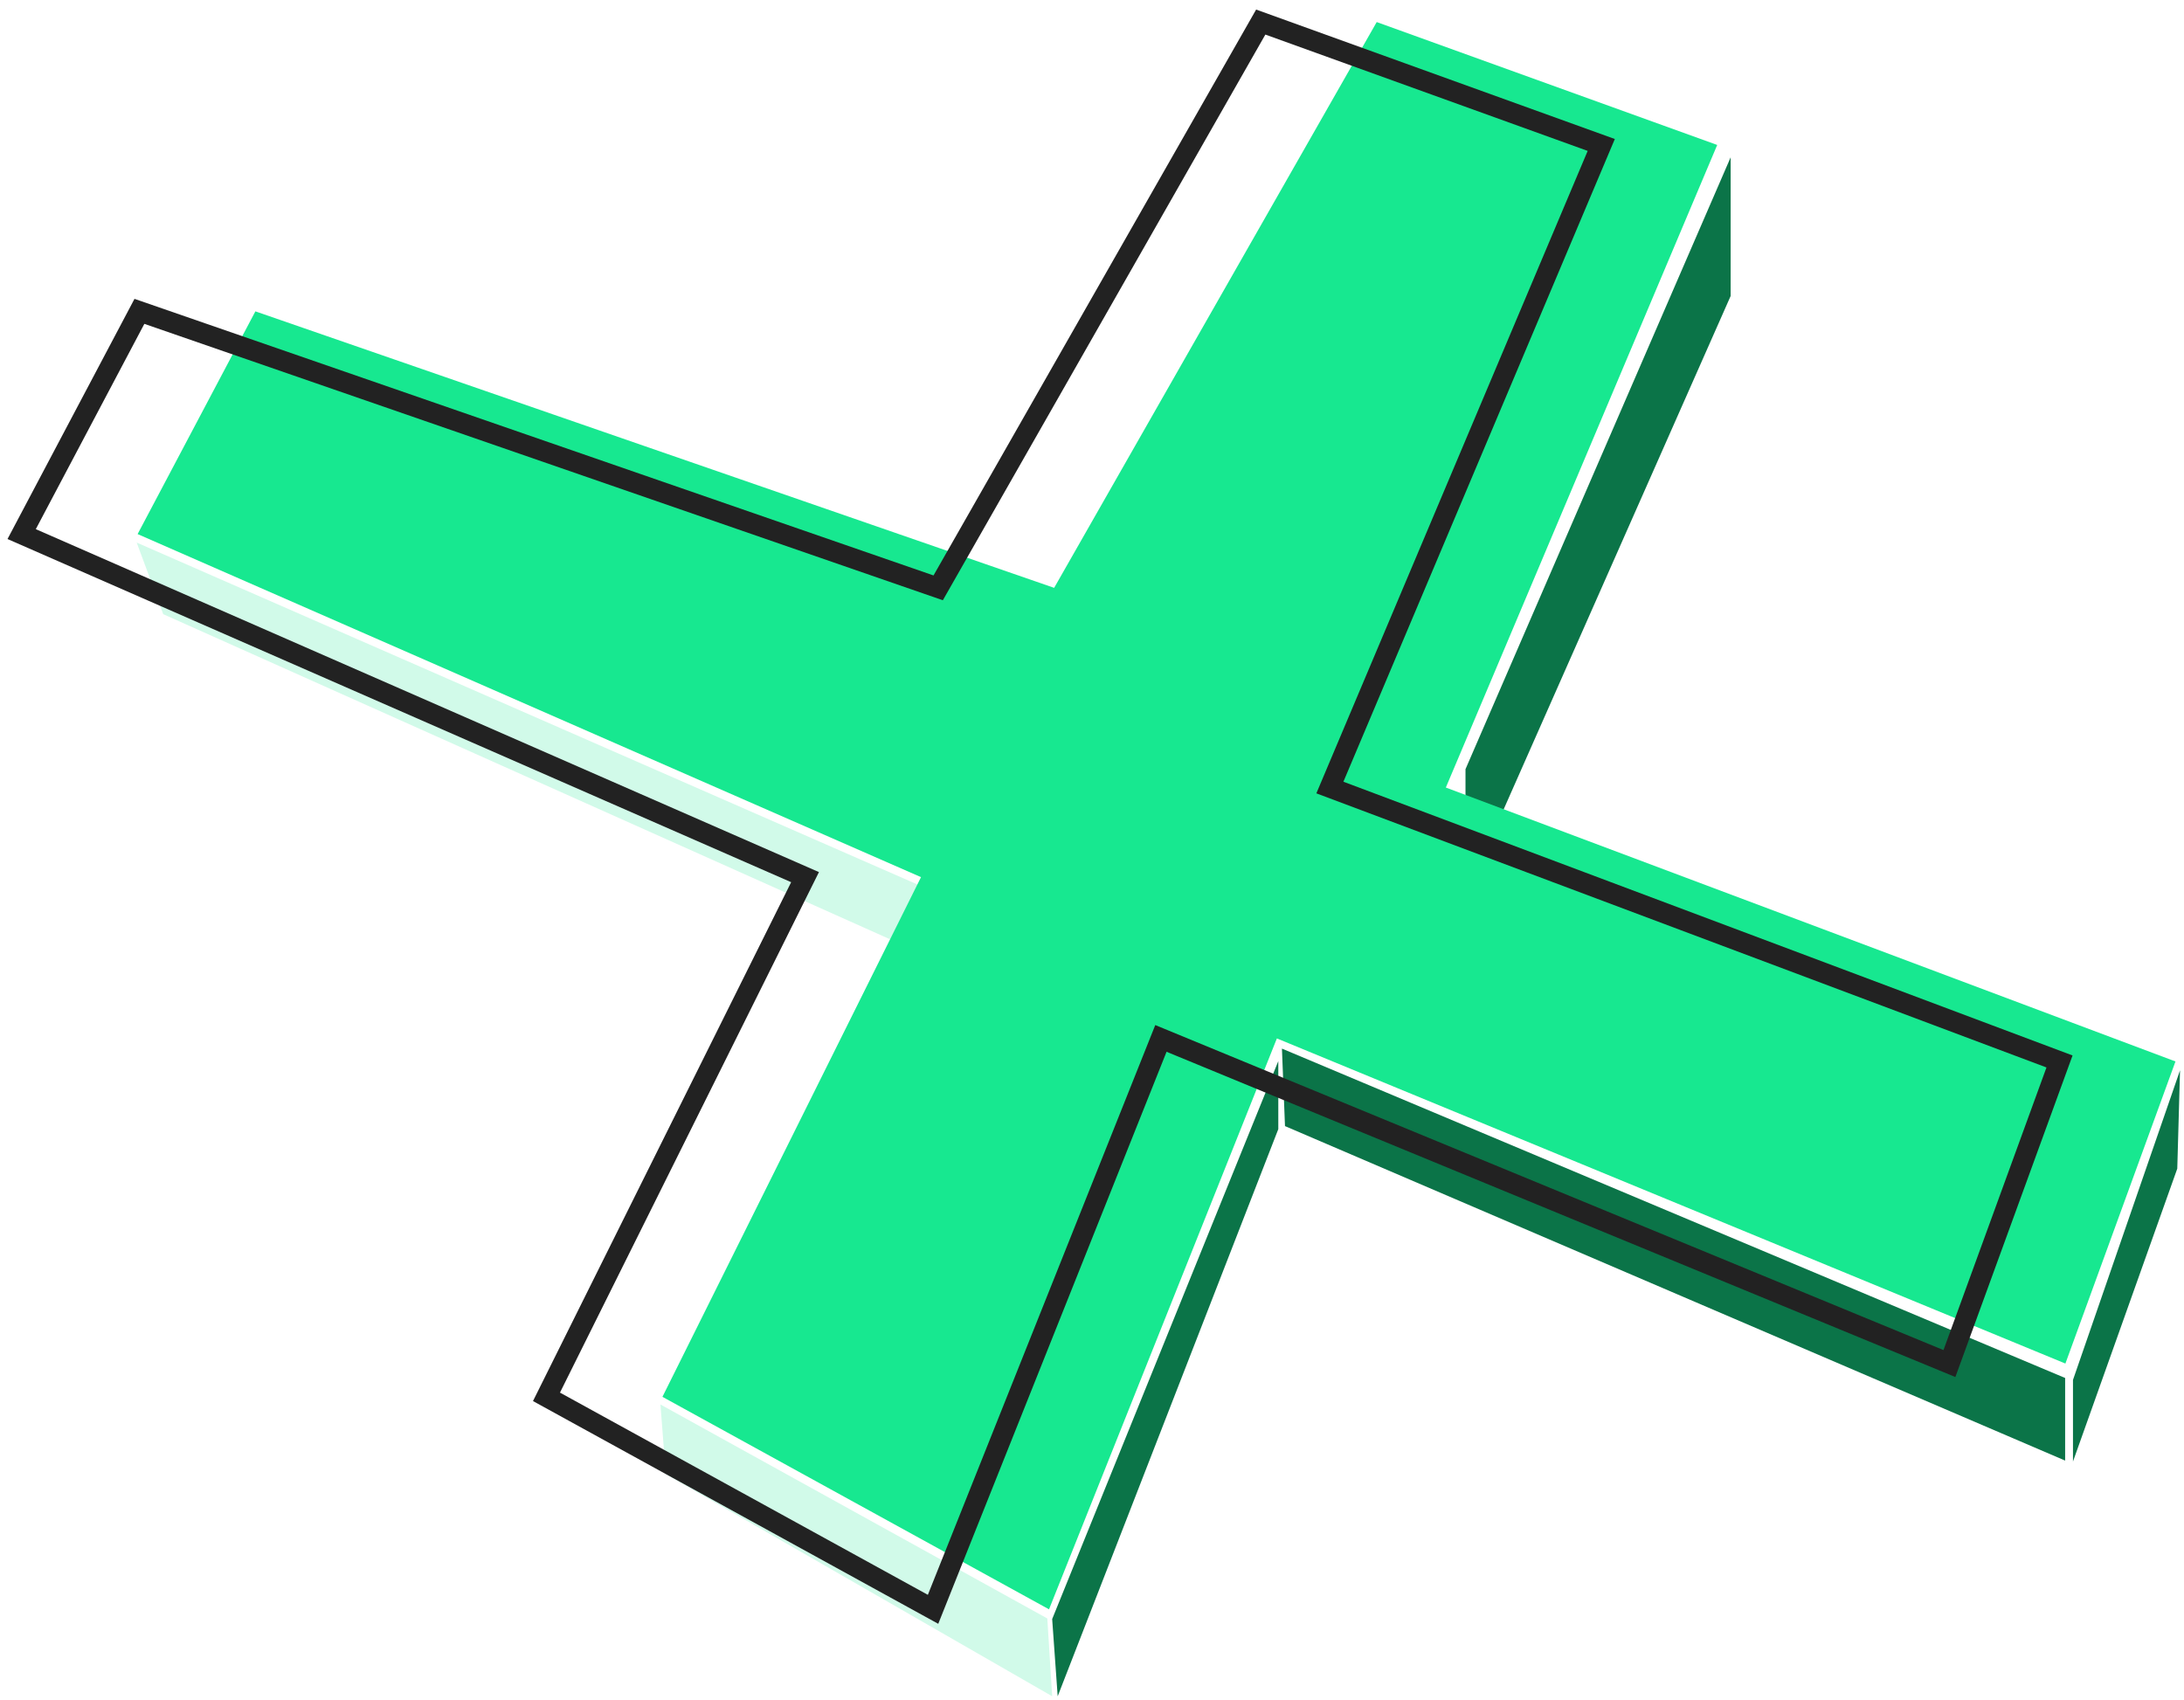
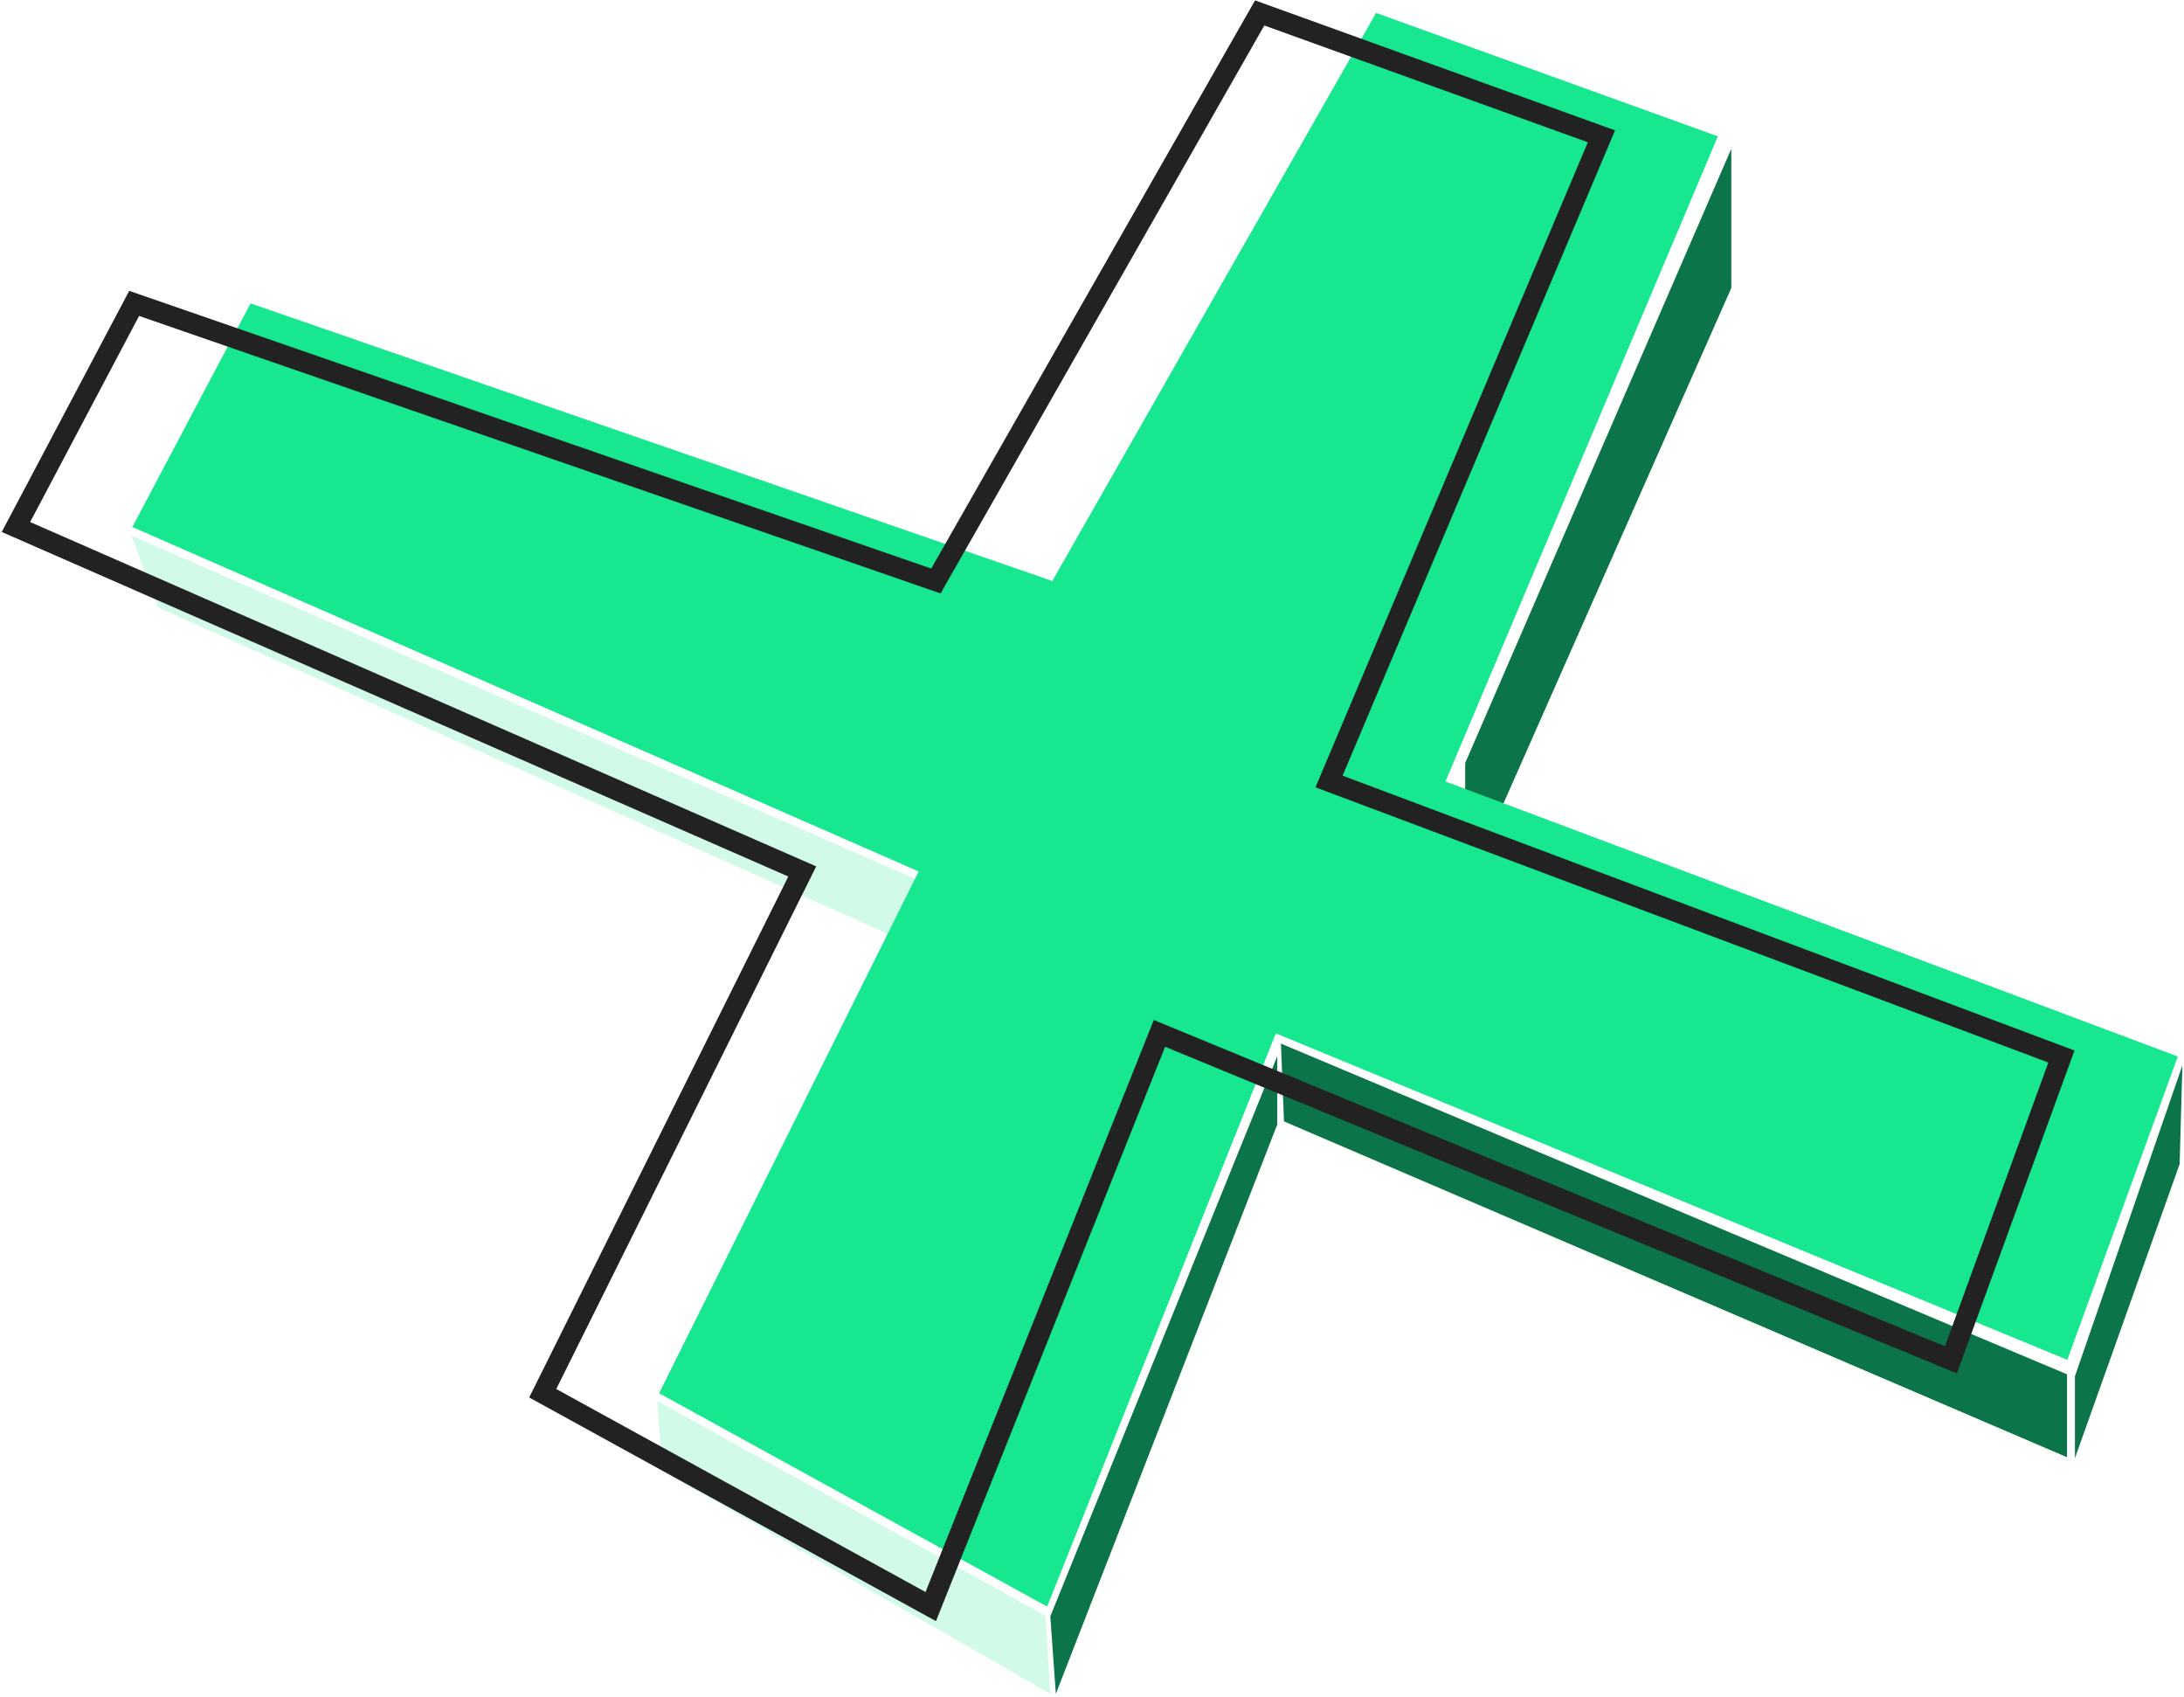
- <svg xmlns="http://www.w3.org/2000/svg" width="212" height="165" viewBox="0 0 212 165" fill="none">
-   <path d="M167.993 28.733V15.27L142.255 74.665V86.94L167.993 28.733Z" fill="#0B7448" />
-   <path d="M91.077 86.742L13.268 52.667L15.844 59.618L92.859 94.067L91.077 86.742Z" fill="#D1FAE9" />
-   <path d="M102.325 57.063L133.637 2.142L166.689 14.071L140.347 76.447L211.172 103.037L200.487 132.362L123.946 100.801L101.828 156.219L64.303 135.592L89.403 85.145L13.359 51.844L24.79 30.224L102.325 57.063Z" fill="#17E890" />
-   <path d="M102.134 164.657L101.662 157.105L64.108 136.335L64.632 143.101L102.134 164.657Z" fill="#D1FAE9" />
-   <path d="M124.084 109.605V103.002L102.134 157.163L102.669 164.658L124.084 109.605Z" fill="#0B7448" />
-   <path d="M200.462 141.781V133.762L124.437 101.788L124.734 109.312L200.462 141.781Z" fill="#0B7448" />
-   <path fill-rule="evenodd" clip-rule="evenodd" d="M121.933 0.928L156.751 13.494L130.404 75.882L201.182 102.455L189.807 133.67L113.237 102.098L91.076 157.625L51.737 136.002L76.797 85.635L0.729 52.324L13.055 29.011L90.616 55.859L121.933 0.928ZM122.828 3.356L91.522 58.267L14.012 31.437L3.475 51.365L79.495 84.655L54.356 135.182L90.067 154.812L112.141 99.504L188.653 131.053L198.65 103.62L127.778 77.011L154.115 14.648L122.828 3.356Z" fill="#222222" />
-   <path d="M211.347 113.441L211.615 103.894L201.223 133.953V141.872L211.347 113.441Z" fill="#0B7448" />
+ <svg xmlns="http://www.w3.org/2000/svg" width="645" height="501" viewBox="0 0 645 501" fill="none">
+   <path d="M511.31 85.022V43.909L432.712 225.289V262.775L511.31 85.022Z" fill="#0B7448" />
+   <path d="M276.423 262.17L38.809 158.111L46.674 179.34L281.864 284.54L276.423 262.17Z" fill="#D1FAE9" />
+   <path d="M310.772 171.537L406.394 3.819L507.329 40.246L426.885 230.731L643.173 311.934L610.54 401.485L376.797 305.104L309.254 474.34L194.66 411.351L271.309 257.293L39.084 155.6L73.994 89.575L310.772 171.537Z" fill="#17E890" />
+   <path d="M310.188 500.111L308.746 477.046L194.064 413.618L195.665 434.281L310.188 500.111Z" fill="#D1FAE9" />
+   <path d="M377.219 331.99V311.826L310.188 477.223L311.823 500.112L377.219 331.99Z" fill="#0B7448" />
+   <path d="M610.465 430.249V405.763L378.298 308.12L379.205 331.095L610.465 430.249Z" fill="#0B7448" />
+   <path fill-rule="evenodd" clip-rule="evenodd" d="M370.652 0.112L476.978 38.485L396.518 229.008L612.662 310.156L577.925 405.481L344.095 309.064L276.419 478.636L156.285 412.602L232.813 258.789L0.515 157.064L38.157 85.87L275.013 167.859L370.652 0.112ZM373.385 7.526L277.779 175.215L41.079 93.28L8.902 154.136L241.054 255.797L164.283 410.099L273.338 470.044L340.747 301.144L574.403 397.489L604.932 313.712L388.499 232.455L468.928 42.007L373.385 7.526Z" fill="#222222" />
+   <path d="M643.707 343.706L644.524 314.551L612.789 406.345V430.529L643.707 343.706Z" fill="#0B7448" />
</svg>
